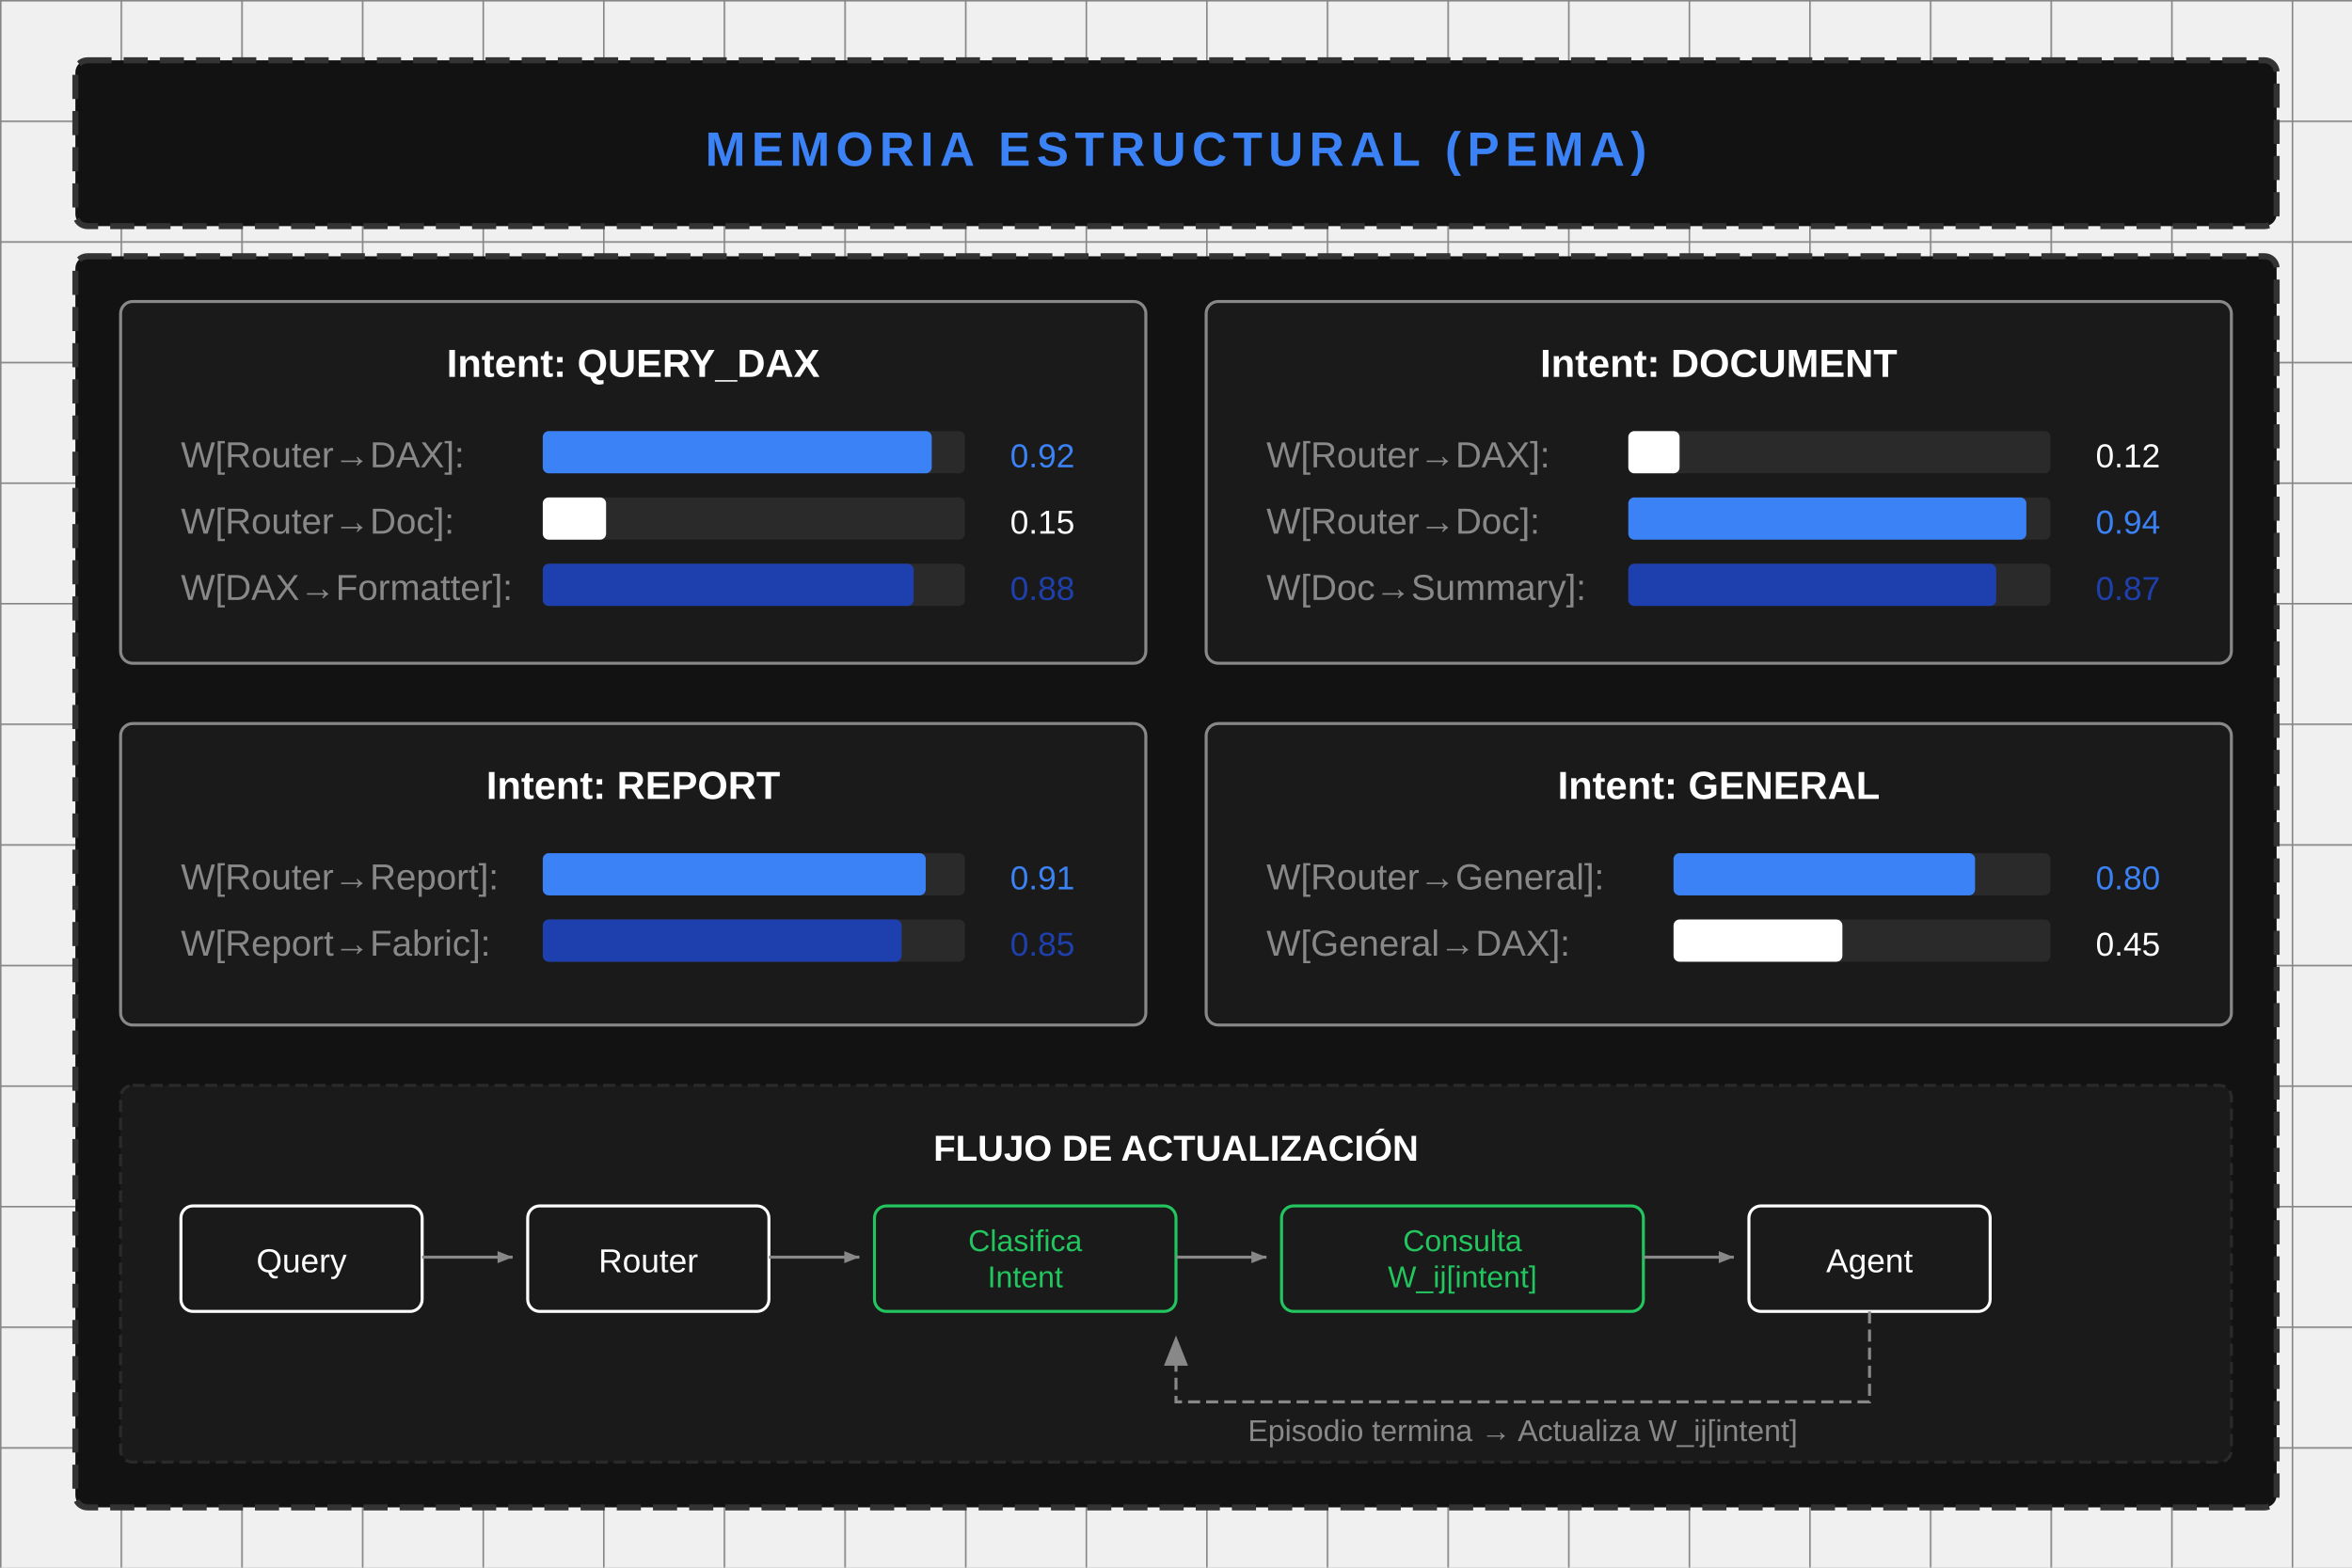
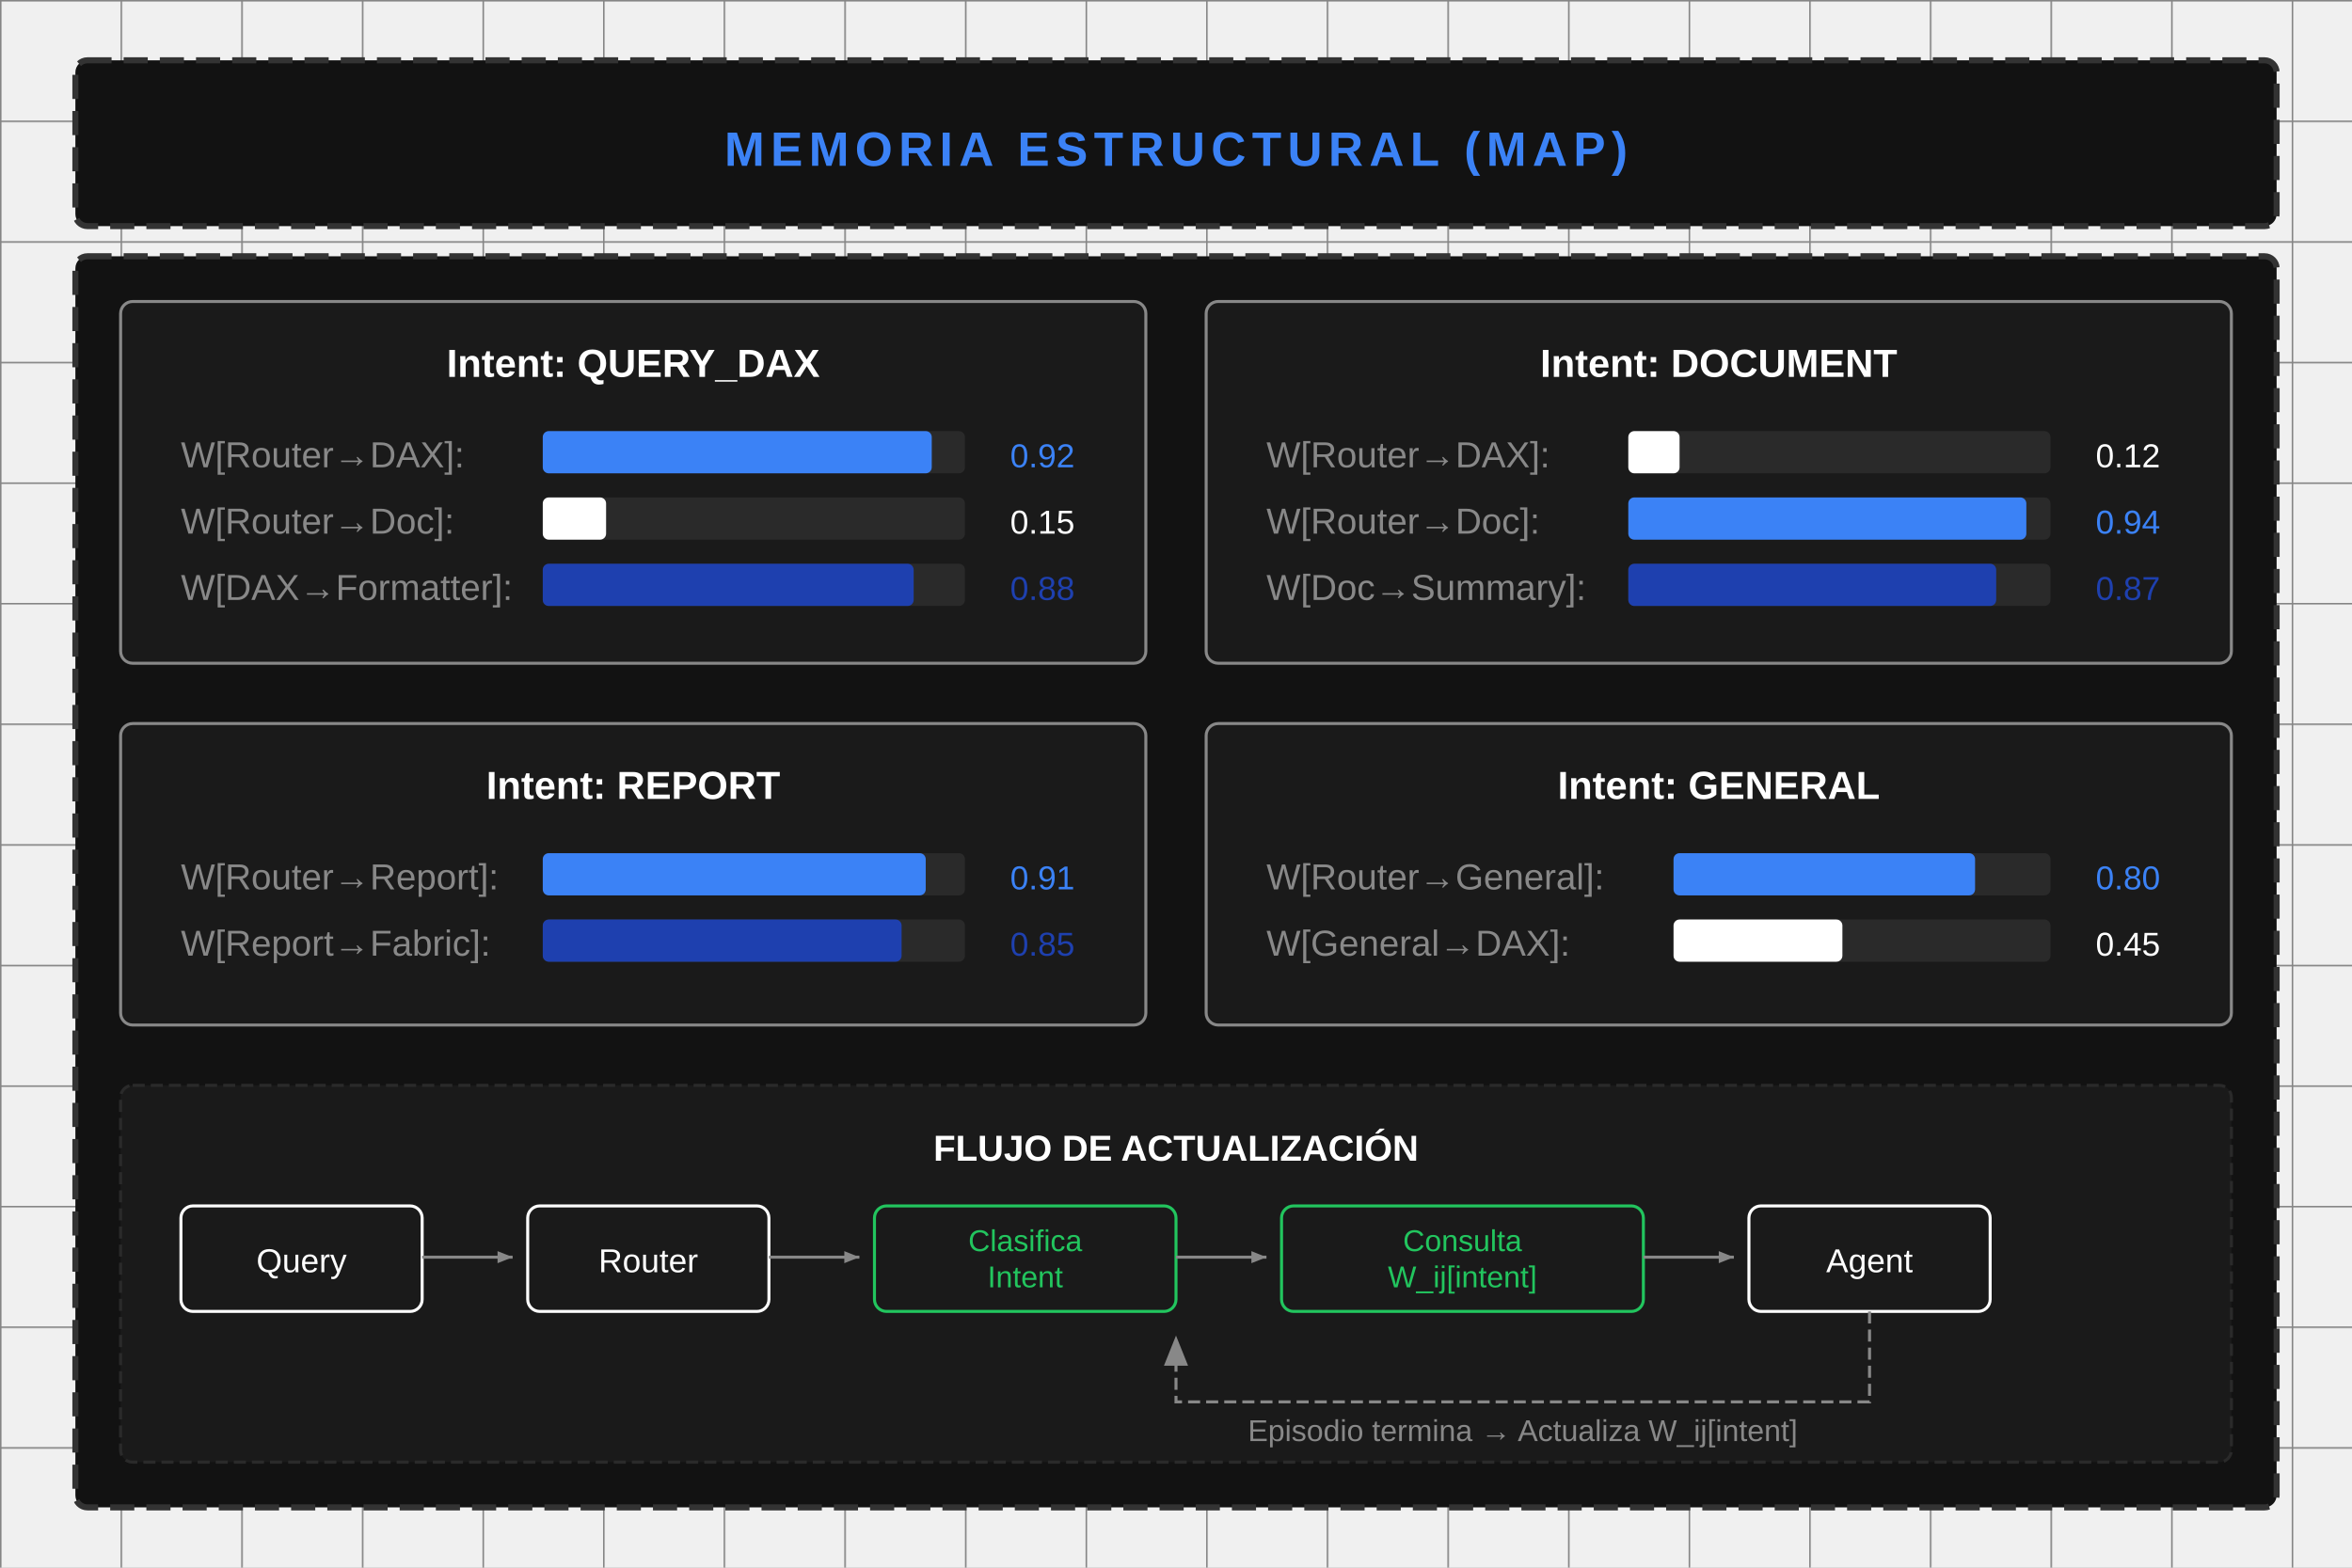
<svg xmlns="http://www.w3.org/2000/svg" viewBox="0 0 780 520" width="780" height="520">
  <defs>
    <pattern id="grid" width="40" height="40" patternUnits="userSpaceOnUse">
      <path d="M 40 0 L 0 0 0 40" fill="none" stroke="#1a1a1a" stroke-width="1" />
    </pattern>
    <marker id="arrowhead" markerWidth="5" markerHeight="4" refX="5" refY="2" orient="auto">
      <polygon points="0 0, 5 2, 0 4" fill="#888888" />
    </marker>
  </defs>
  <rect width="780" height="520" fill="none" />
  <rect width="780" height="520" fill="url(#grid)" opacity="0.5" />
  <rect x="25" y="20" width="730" height="55" rx="4" fill="#121212" stroke="#333333" stroke-width="2" stroke-dasharray="8,4" />
-   <text x="390" y="55" font-family="Arial, sans-serif" font-size="16" font-weight="bold" fill="#3b82f6" text-anchor="middle" letter-spacing="2">MEMORIA ESTRUCTURAL (PEMA)</text>
+   <text x="390" y="55" font-family="Arial, sans-serif" font-size="16" font-weight="bold" fill="#3b82f6" text-anchor="middle" letter-spacing="2">MEMORIA ESTRUCTURAL (MAP)</text>
  <rect x="25" y="85" width="730" height="415" rx="4" fill="#121212" stroke="#333333" stroke-width="2" stroke-dasharray="8,4" />
  <rect x="40" y="100" width="340" height="120" rx="4" fill="#1a1a1a" stroke="#888888" stroke-width="1" />
  <text x="210" y="125" font-family="Arial, sans-serif" font-size="13" font-weight="bold" fill="#ffffff" text-anchor="middle">Intent: QUERY_DAX</text>
  <text x="60" y="155" font-family="Arial, sans-serif" font-size="12" fill="#888888">W[Router→DAX]:</text>
  <rect x="180" y="143" width="140" height="14" rx="2" fill="#2a2a2a" />
  <rect x="180" y="143" width="129" height="14" rx="2" fill="#3b82f6" />
  <text x="335" y="155" font-family="Arial, sans-serif" font-size="11" fill="#3b82f6">0.92</text>
  <text x="60" y="177" font-family="Arial, sans-serif" font-size="12" fill="#888888">W[Router→Doc]:</text>
  <rect x="180" y="165" width="140" height="14" rx="2" fill="#2a2a2a" />
  <rect x="180" y="165" width="21" height="14" rx="2" fill="#ffffff" />
  <text x="335" y="177" font-family="Arial, sans-serif" font-size="11" fill="#ffffff">0.15</text>
  <text x="60" y="199" font-family="Arial, sans-serif" font-size="12" fill="#888888">W[DAX→Formatter]:</text>
  <rect x="180" y="187" width="140" height="14" rx="2" fill="#2a2a2a" />
  <rect x="180" y="187" width="123" height="14" rx="2" fill="#1e40af" />
  <text x="335" y="199" font-family="Arial, sans-serif" font-size="11" fill="#1e40af">0.88</text>
  <rect x="400" y="100" width="340" height="120" rx="4" fill="#1a1a1a" stroke="#888888" stroke-width="1" />
  <text x="570" y="125" font-family="Arial, sans-serif" font-size="13" font-weight="bold" fill="#ffffff" text-anchor="middle">Intent: DOCUMENT</text>
  <text x="420" y="155" font-family="Arial, sans-serif" font-size="12" fill="#888888">W[Router→DAX]:</text>
  <rect x="540" y="143" width="140" height="14" rx="2" fill="#2a2a2a" />
  <rect x="540" y="143" width="17" height="14" rx="2" fill="#ffffff" />
  <text x="695" y="155" font-family="Arial, sans-serif" font-size="11" fill="#ffffff">0.12</text>
  <text x="420" y="177" font-family="Arial, sans-serif" font-size="12" fill="#888888">W[Router→Doc]:</text>
  <rect x="540" y="165" width="140" height="14" rx="2" fill="#2a2a2a" />
  <rect x="540" y="165" width="132" height="14" rx="2" fill="#3b82f6" />
  <text x="695" y="177" font-family="Arial, sans-serif" font-size="11" fill="#3b82f6">0.94</text>
  <text x="420" y="199" font-family="Arial, sans-serif" font-size="12" fill="#888888">W[Doc→Summary]:</text>
  <rect x="540" y="187" width="140" height="14" rx="2" fill="#2a2a2a" />
  <rect x="540" y="187" width="122" height="14" rx="2" fill="#1e40af" />
  <text x="695" y="199" font-family="Arial, sans-serif" font-size="11" fill="#1e40af">0.87</text>
  <rect x="40" y="240" width="340" height="100" rx="4" fill="#1a1a1a" stroke="#888888" stroke-width="1" />
  <text x="210" y="265" font-family="Arial, sans-serif" font-size="13" font-weight="bold" fill="#ffffff" text-anchor="middle">Intent: REPORT</text>
  <text x="60" y="295" font-family="Arial, sans-serif" font-size="12" fill="#888888">W[Router→Report]:</text>
  <rect x="180" y="283" width="140" height="14" rx="2" fill="#2a2a2a" />
  <rect x="180" y="283" width="127" height="14" rx="2" fill="#3b82f6" />
  <text x="335" y="295" font-family="Arial, sans-serif" font-size="11" fill="#3b82f6">0.91</text>
  <text x="60" y="317" font-family="Arial, sans-serif" font-size="12" fill="#888888">W[Report→Fabric]:</text>
  <rect x="180" y="305" width="140" height="14" rx="2" fill="#2a2a2a" />
  <rect x="180" y="305" width="119" height="14" rx="2" fill="#1e40af" />
  <text x="335" y="317" font-family="Arial, sans-serif" font-size="11" fill="#1e40af">0.85</text>
  <rect x="400" y="240" width="340" height="100" rx="4" fill="#1a1a1a" stroke="#888888" stroke-width="1" />
  <text x="570" y="265" font-family="Arial, sans-serif" font-size="13" font-weight="bold" fill="#ffffff" text-anchor="middle">Intent: GENERAL</text>
  <text x="420" y="295" font-family="Arial, sans-serif" font-size="12" fill="#888888">W[Router→General]:</text>
  <rect x="555" y="283" width="125" height="14" rx="2" fill="#2a2a2a" />
  <rect x="555" y="283" width="100" height="14" rx="2" fill="#3b82f6" />
  <text x="695" y="295" font-family="Arial, sans-serif" font-size="11" fill="#3b82f6">0.80</text>
  <text x="420" y="317" font-family="Arial, sans-serif" font-size="12" fill="#888888">W[General→DAX]:</text>
  <rect x="555" y="305" width="125" height="14" rx="2" fill="#2a2a2a" />
  <rect x="555" y="305" width="56" height="14" rx="2" fill="#ffffff" />
  <text x="695" y="317" font-family="Arial, sans-serif" font-size="11" fill="#ffffff">0.45</text>
  <rect x="40" y="360" width="700" height="125" rx="4" fill="#1a1a1a" stroke="#2a2a2a" stroke-width="1" stroke-dasharray="4,2" />
  <text x="390" y="385" font-family="Arial, sans-serif" font-size="12" font-weight="bold" fill="#ffffff" text-anchor="middle">FLUJO DE ACTUALIZACIÓN</text>
  <rect x="60" y="400" width="80" height="35" rx="4" fill="#1a1a1a" stroke="#ffffff" stroke-width="1" />
  <text x="100" y="422" font-family="Arial, sans-serif" font-size="11" fill="#ffffff" text-anchor="middle">Query</text>
  <line x1="140" y1="417" x2="170" y2="417" stroke="#888888" stroke-width="1" marker-end="url(#arrowhead)" />
  <rect x="175" y="400" width="80" height="35" rx="4" fill="#1a1a1a" stroke="#ffffff" stroke-width="1" />
  <text x="215" y="422" font-family="Arial, sans-serif" font-size="11" fill="#ffffff" text-anchor="middle">Router</text>
  <line x1="255" y1="417" x2="285" y2="417" stroke="#888888" stroke-width="1" marker-end="url(#arrowhead)" />
  <rect x="290" y="400" width="100" height="35" rx="4" fill="#1a1a1a" stroke="#22c55e" stroke-width="1" />
  <text x="340" y="415" font-family="Arial, sans-serif" font-size="10" fill="#22c55e" text-anchor="middle">Clasifica</text>
  <text x="340" y="427" font-family="Arial, sans-serif" font-size="10" fill="#22c55e" text-anchor="middle">Intent</text>
  <line x1="390" y1="417" x2="420" y2="417" stroke="#888888" stroke-width="1" marker-end="url(#arrowhead)" />
  <rect x="425" y="400" width="120" height="35" rx="4" fill="#1a1a1a" stroke="#22c55e" stroke-width="1" />
  <text x="485" y="415" font-family="Arial, sans-serif" font-size="10" fill="#22c55e" text-anchor="middle">Consulta</text>
  <text x="485" y="427" font-family="Arial, sans-serif" font-size="10" fill="#22c55e" text-anchor="middle">W_ij[intent]</text>
  <line x1="545" y1="417" x2="575" y2="417" stroke="#888888" stroke-width="1" marker-end="url(#arrowhead)" />
  <rect x="580" y="400" width="80" height="35" rx="4" fill="#1a1a1a" stroke="#ffffff" stroke-width="1" />
  <text x="620" y="422" font-family="Arial, sans-serif" font-size="11" fill="#ffffff" text-anchor="middle">Agent</text>
  <path d="M 620 435 L 620 465 L 390 465 L 390 450" stroke="#888888" stroke-width="1" fill="none" stroke-dasharray="4,2" />
  <polygon points="386,453 390,443 394,453" fill="#888888" />
  <text x="505" y="478" font-family="Arial, sans-serif" font-size="10" fill="#888888" text-anchor="middle">Episodio termina → Actualiza W_ij[intent]</text>
</svg>
